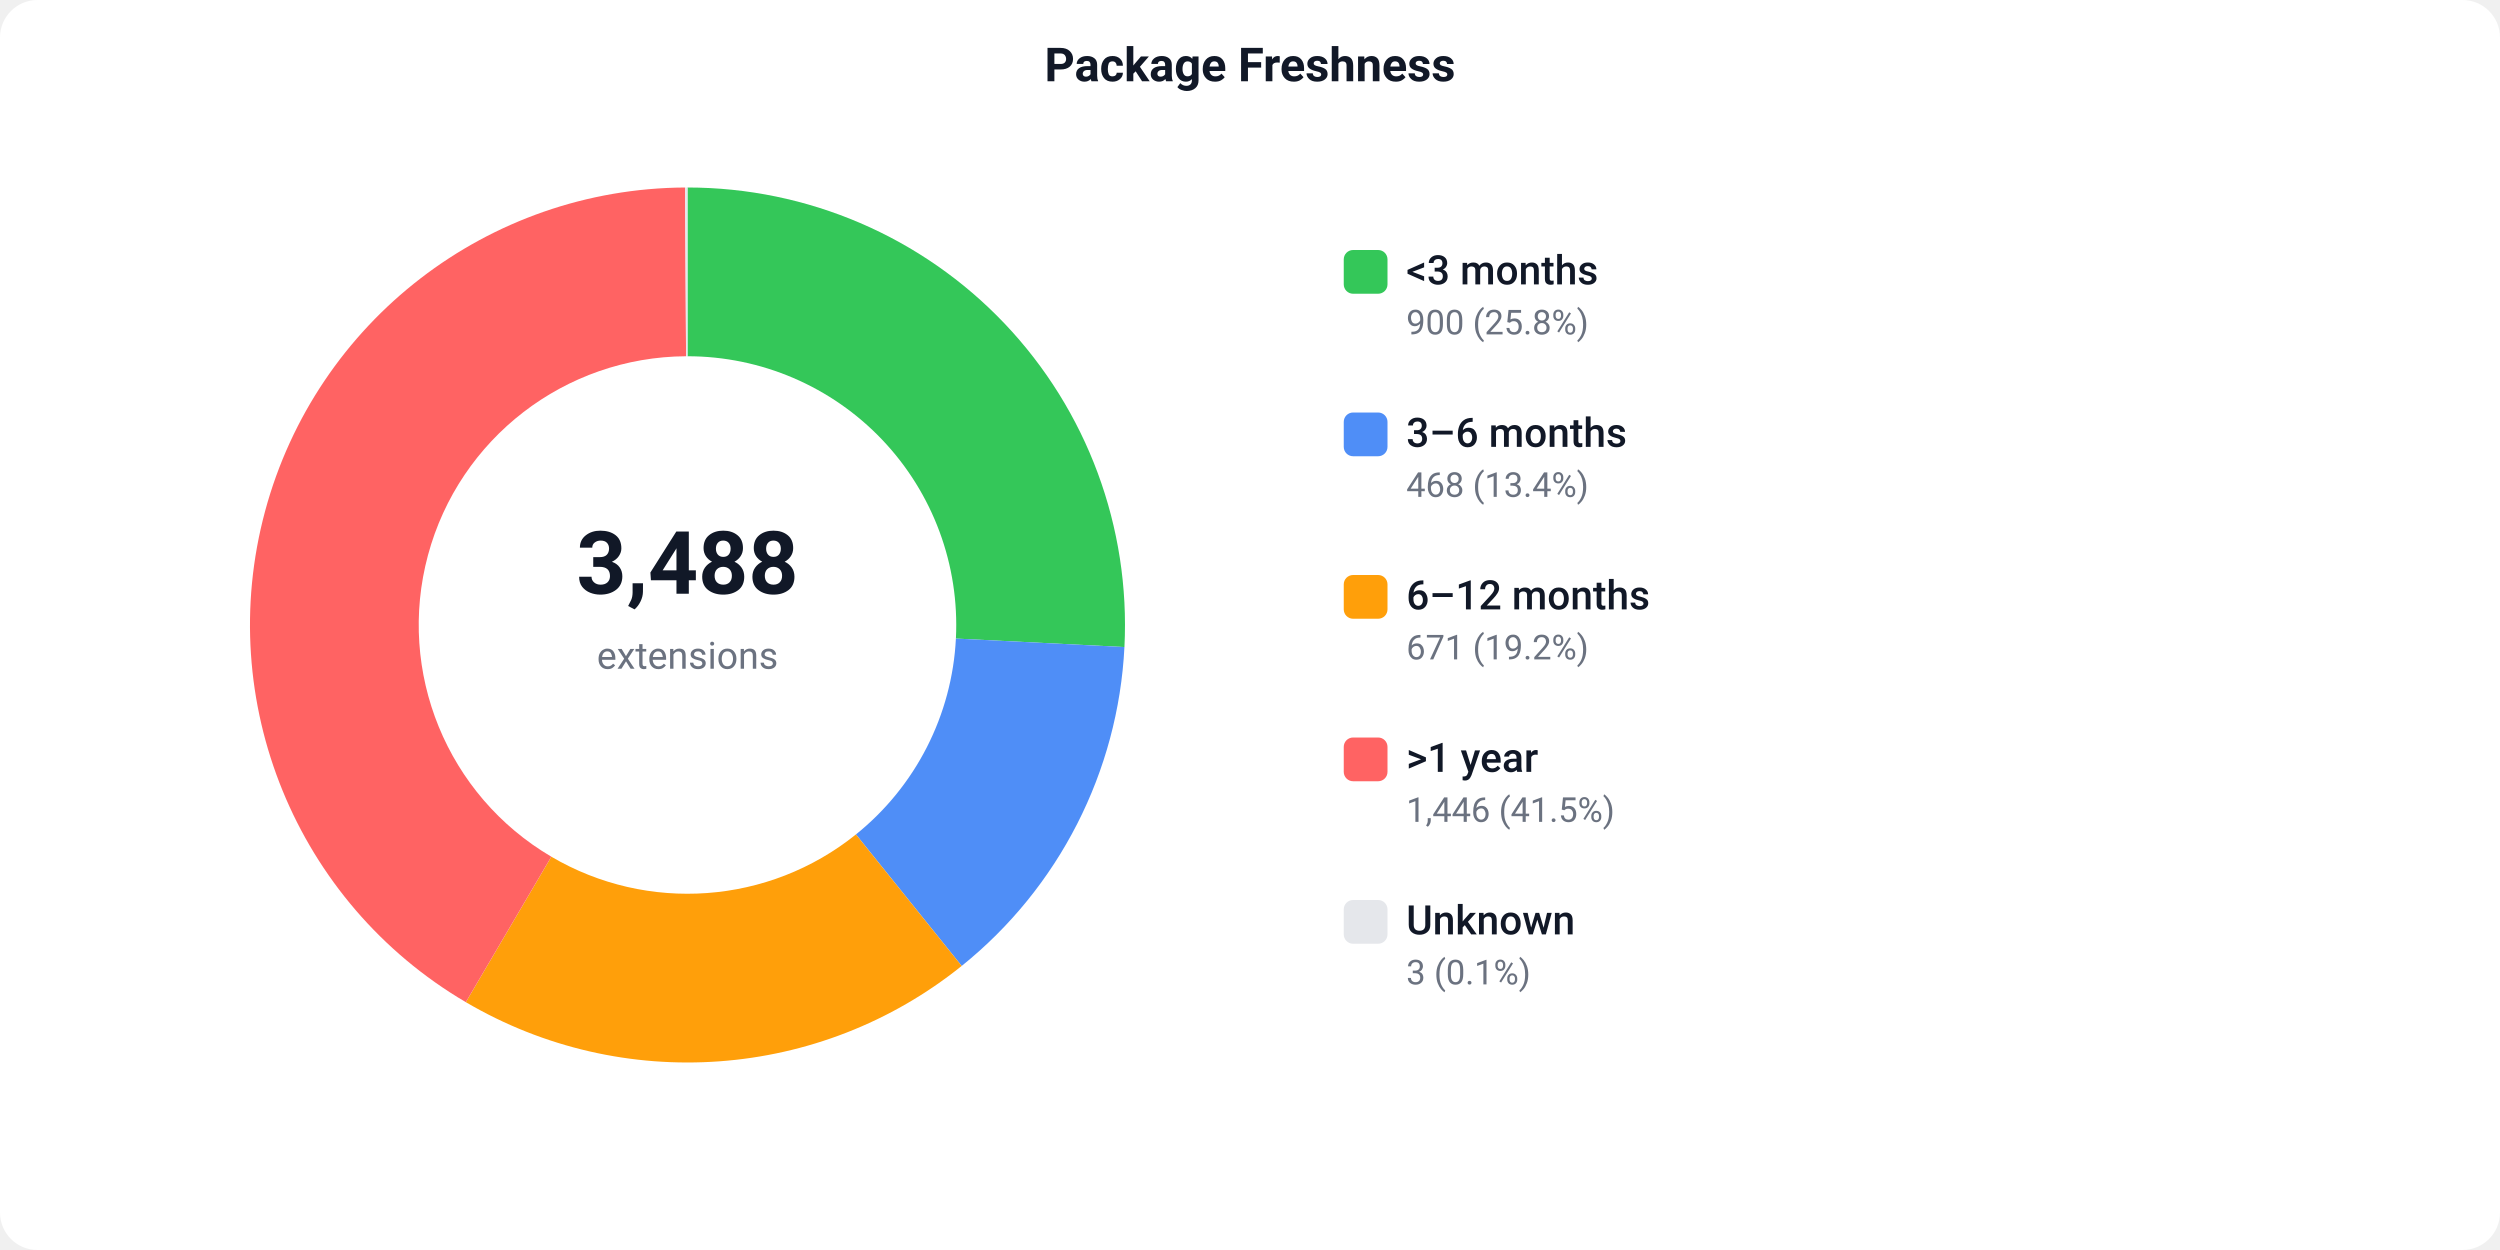
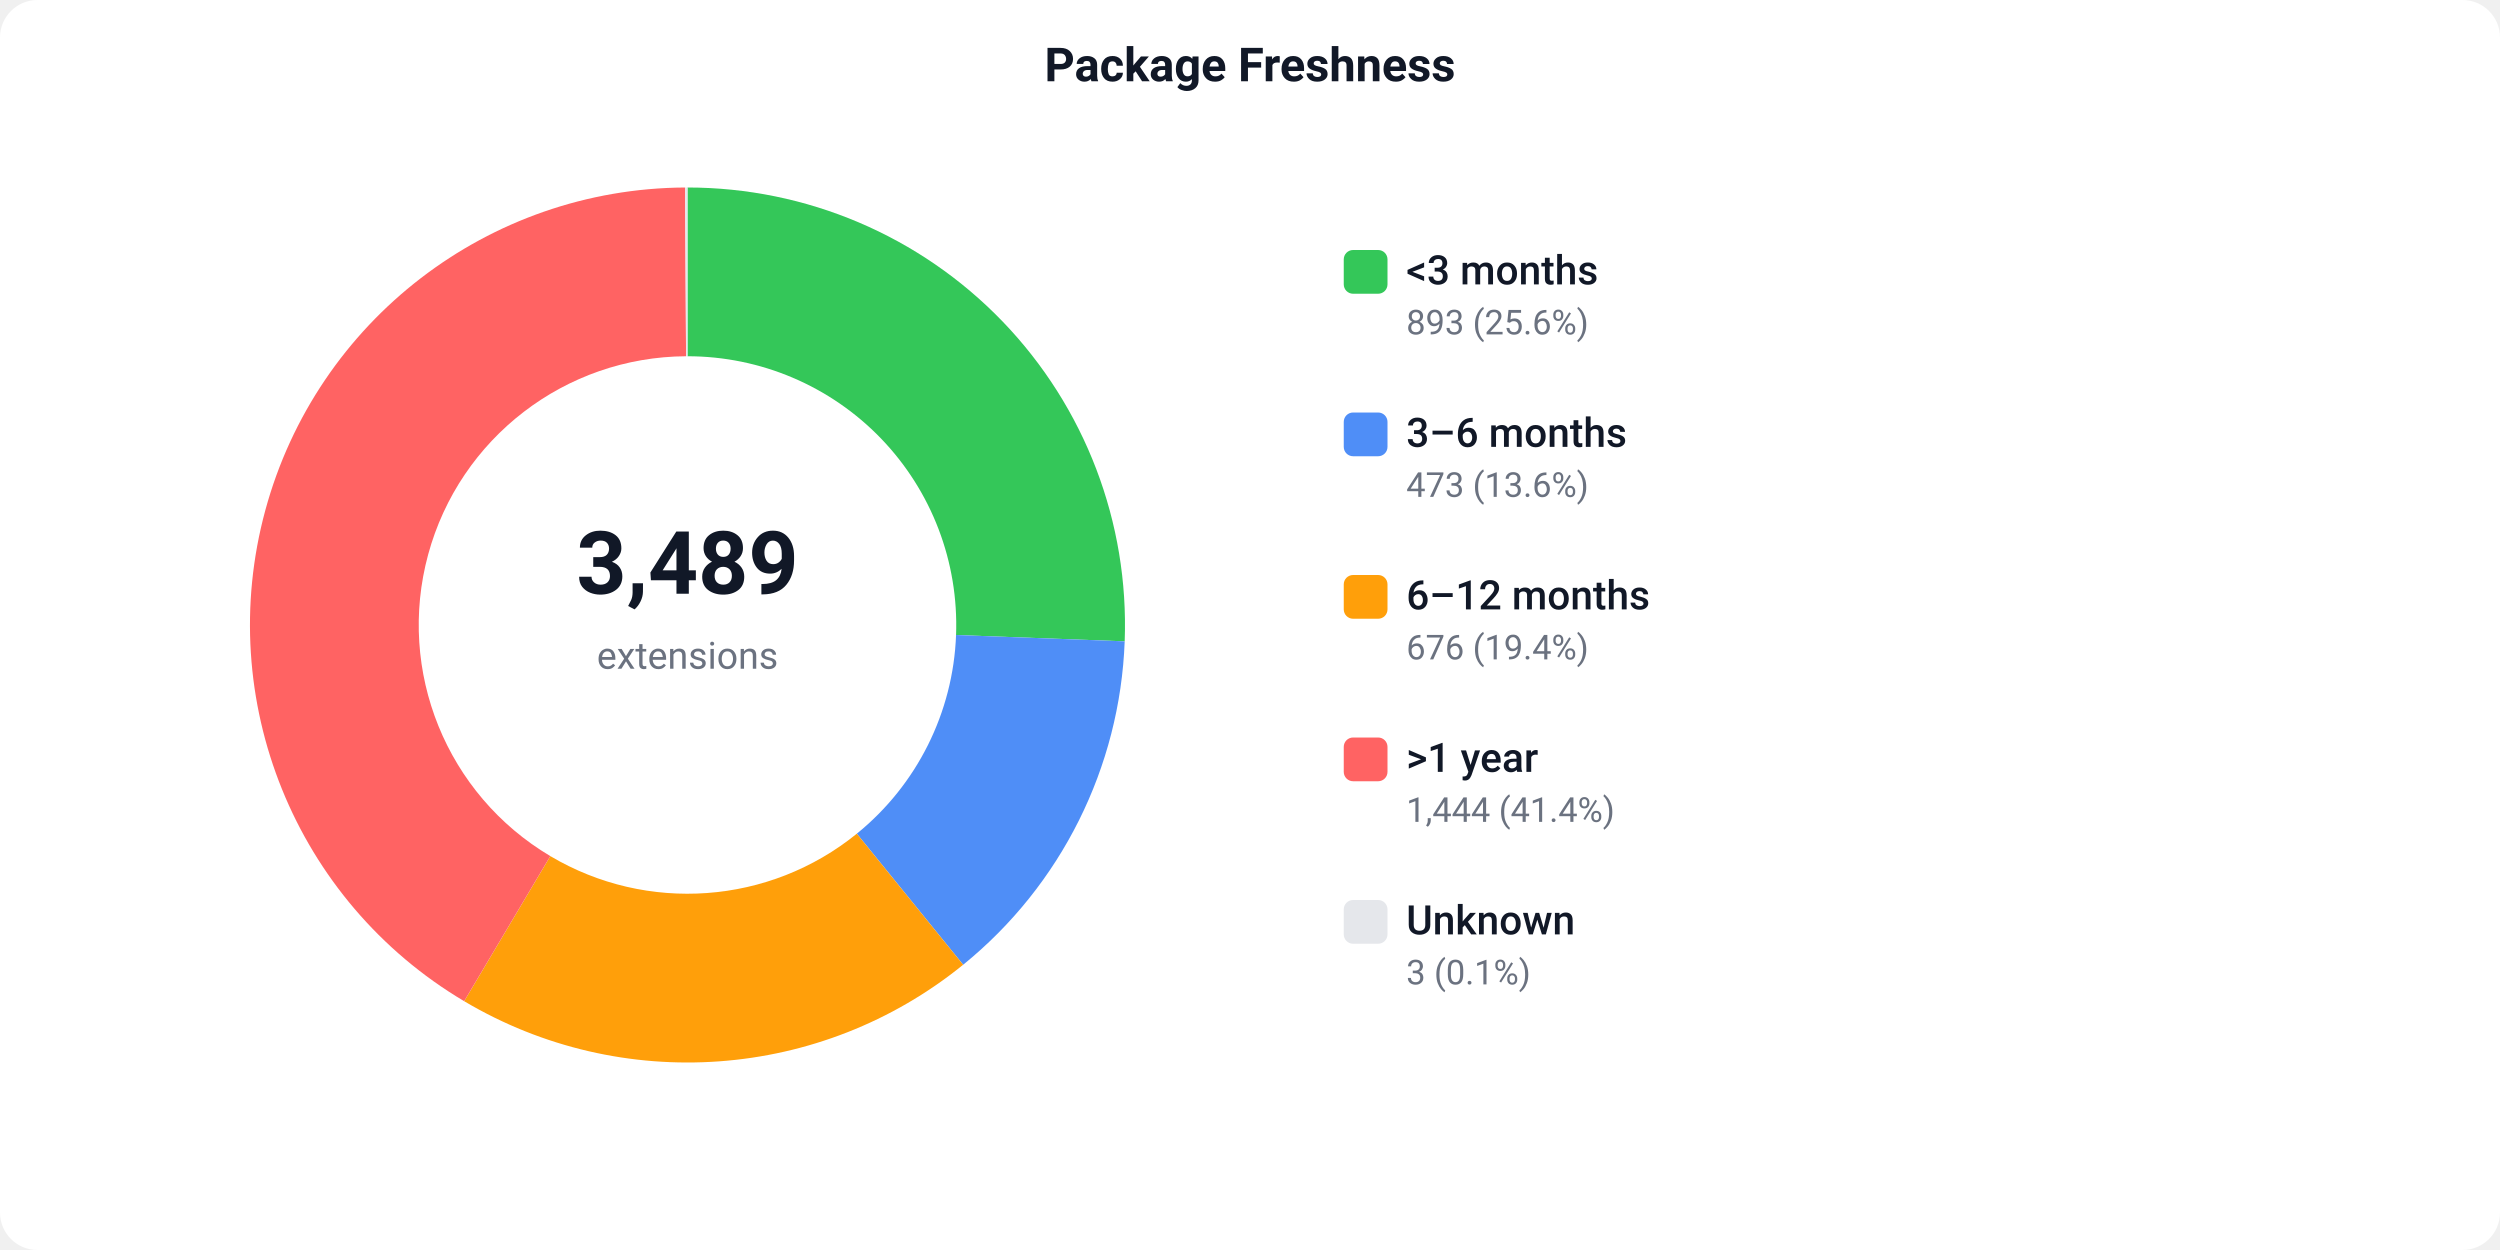
<svg xmlns="http://www.w3.org/2000/svg" width="800" height="400" viewBox="0 0 800 400">
  <defs>
    <style>text { font-family: -apple-system, BlinkMacSystemFont, 'Segoe UI', Roboto, sans-serif; }</style>
  </defs>
  <rect width="800" height="400" fill="#ffffff" rx="12" />
  <text x="400" y="26" text-anchor="middle" font-size="15" font-weight="600" fill="#111827">Package Freshness</text>
-   <path d="M 220.00 60.00 A 140 140 0 0 1 359.82 207.06 L 305.89 204.34 A 86 86 0 0 0 220.00 114.00 Z" fill="#34C759" />
-   <path d="M 359.82 207.06 A 140 140 0 0 1 307.74 309.10 L 273.90 267.02 A 86 86 0 0 0 305.89 204.34 Z" fill="#4F8EF7" />
-   <path d="M 307.74 309.10 A 140 140 0 0 1 149.06 320.69 L 176.42 274.14 A 86 86 0 0 0 273.90 267.02 Z" fill="#FF9F0A" />
-   <path d="M 149.06 320.69 A 140 140 0 0 1 219.24 60.00 L 219.54 114.00 A 86 86 0 0 0 176.42 274.14 Z" fill="#FF6363" />
+   <path d="M 220.00 60.00 A 140 140 0 0 1 359.90 205.23 L 305.94 203.21 A 86 86 0 0 0 220.00 114.00 Z" fill="#34C759" />
+   <path d="M 359.90 205.23 A 140 140 0 0 1 308.21 308.72 L 274.18 266.78 A 86 86 0 0 0 305.94 203.21 Z" fill="#4F8EF7" />
+   <path d="M 308.21 308.72 A 140 140 0 0 1 148.53 320.38 L 176.10 273.95 A 86 86 0 0 0 274.18 266.78 Z" fill="#FF9F0A" />
+   <path d="M 148.53 320.38 A 140 140 0 0 1 219.24 60.00 L 219.54 114.00 A 86 86 0 0 0 176.10 273.95 Z" fill="#FF6363" />
  <path d="M 219.24 60.00 A 140 140 0 0 1 220.00 60.00 L 220.00 114.00 A 86 86 0 0 0 219.54 114.00 Z" fill="#e5e7eb" />
-   <text x="220" y="190" text-anchor="middle" font-size="28" font-weight="700" fill="#111827">3,488</text>
+   <text x="220" y="190" text-anchor="middle" font-size="28" font-weight="700" fill="#111827">3,489</text>
  <text x="220" y="214" text-anchor="middle" font-size="12" fill="#6b7280">extensions</text>
  <rect x="430" y="80" width="14" height="14" fill="#34C759" rx="3" />
  <text x="450" y="91" font-size="13" font-weight="500" fill="#111827">&lt;3 months</text>
-   <text x="450" y="107" font-size="11" fill="#6b7280">900 (25.8%)</text>
+   <text x="450" y="107" font-size="11" fill="#6b7280">893 (25.6%)</text>
  <rect x="430" y="132" width="14" height="14" fill="#4F8EF7" rx="3" />
  <text x="450" y="143" font-size="13" font-weight="500" fill="#111827">3–6 months</text>
-   <text x="450" y="159" font-size="11" fill="#6b7280">468 (13.4%)</text>
+   <text x="450" y="159" font-size="11" fill="#6b7280">473 (13.6%)</text>
  <rect x="430" y="184" width="14" height="14" fill="#FF9F0A" rx="3" />
  <text x="450" y="195" font-size="13" font-weight="500" fill="#111827">6–12 months</text>
-   <text x="450" y="211" font-size="11" fill="#6b7280">671 (19.2%)</text>
+   <text x="450" y="211" font-size="11" fill="#6b7280">676 (19.4%)</text>
  <rect x="430" y="236" width="14" height="14" fill="#FF6363" rx="3" />
  <text x="450" y="247" font-size="13" font-weight="500" fill="#111827">&gt;1 year</text>
-   <text x="450" y="263" font-size="11" fill="#6b7280">1,446 (41.5%)</text>
+   <text x="450" y="263" font-size="11" fill="#6b7280">1,444 (41.4%)</text>
  <rect x="430" y="288" width="14" height="14" fill="#e5e7eb" rx="3" />
  <text x="450" y="299" font-size="13" font-weight="500" fill="#111827">Unknown</text>
  <text x="450" y="315" font-size="11" fill="#6b7280">3 (0.1%)</text>
</svg>
